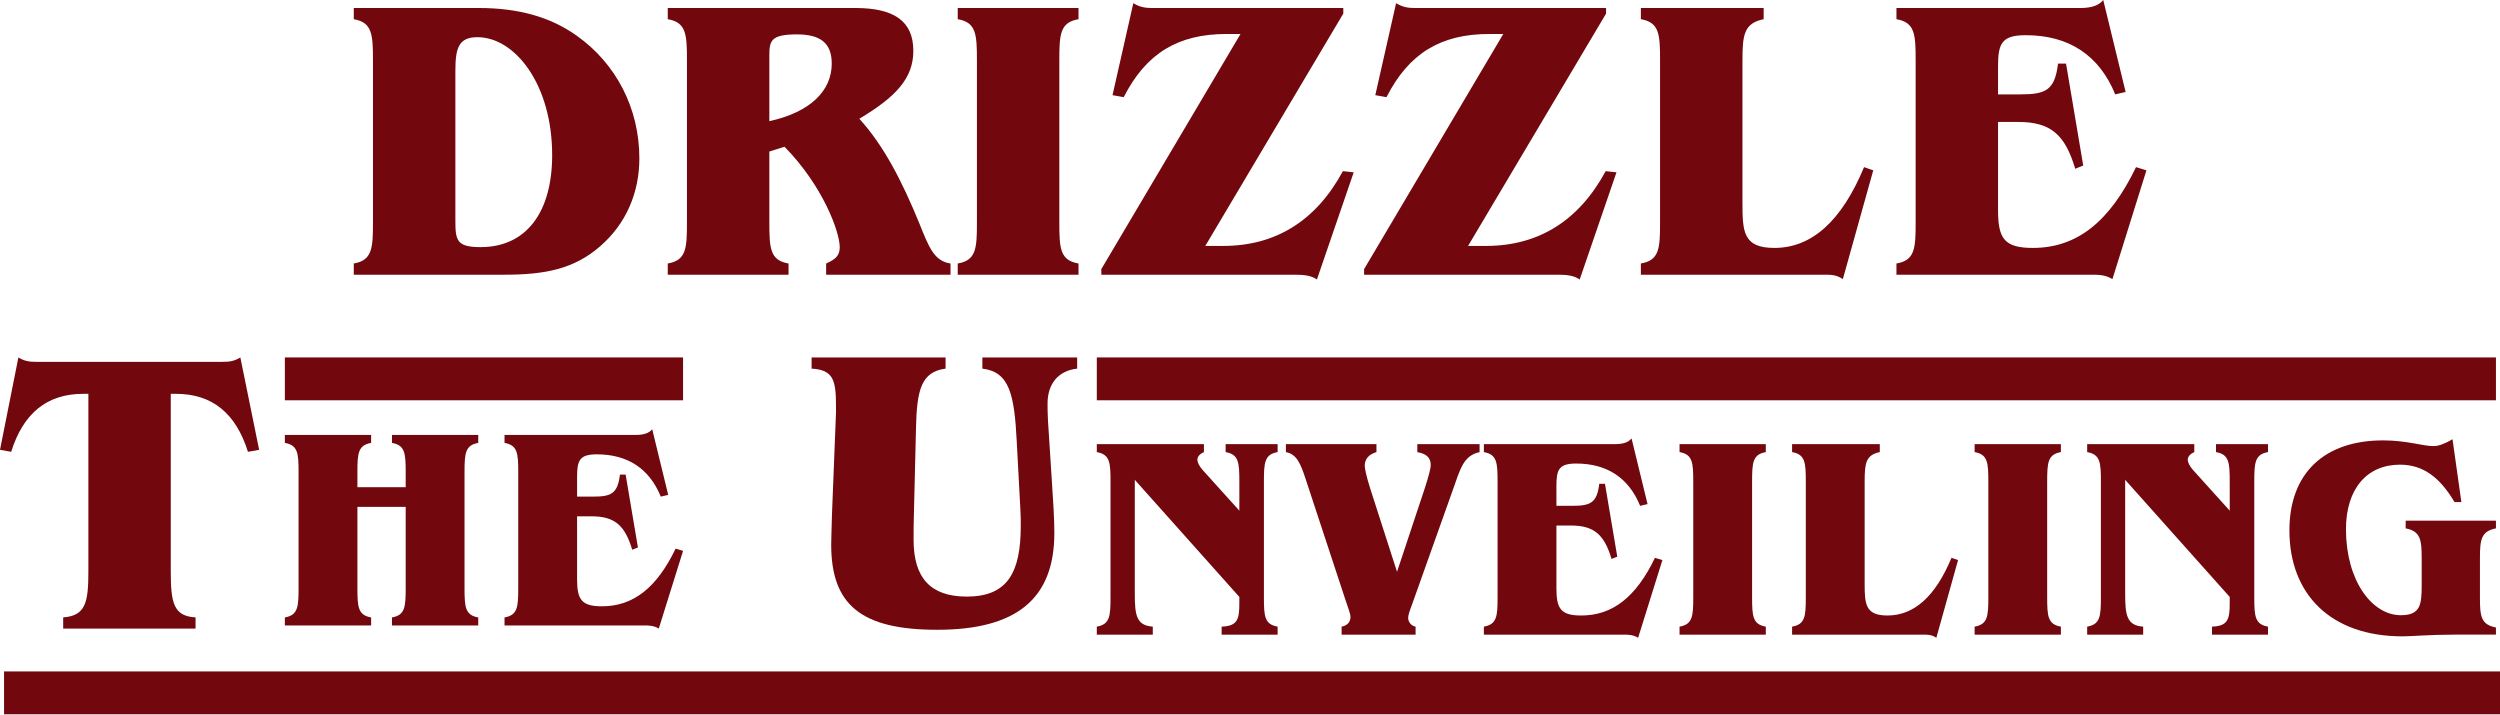
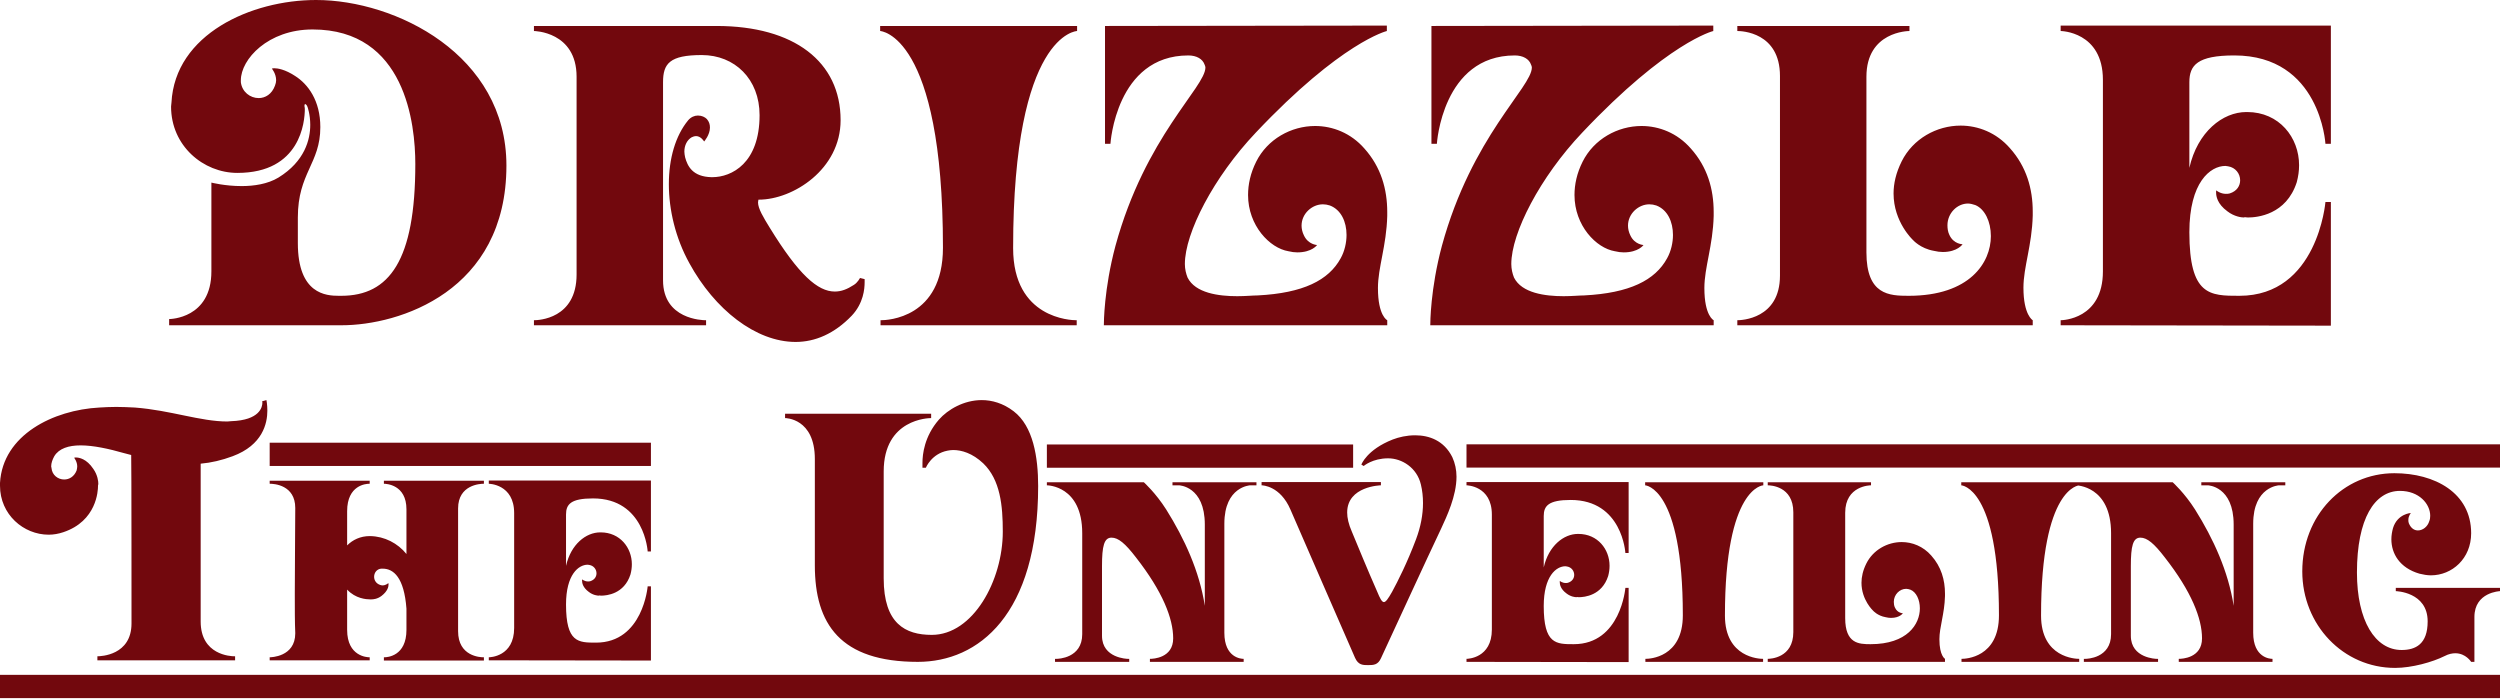
- <svg xmlns="http://www.w3.org/2000/svg" version="1.1" id="svg2" width="583.453" height="166.699" viewBox="0 0 583.453 166.699" xml:space="preserve">
+ <svg xmlns="http://www.w3.org/2000/svg" version="1.1" id="svg2" width="859.8" height="240.094" viewBox="0 0 859.8 240.094" xml:space="preserve">
  <defs id="defs6" />
-   <path d="M 106.276,49.554 V 16.611 c 0,-5.226 0.653,-7.932 5.134,-7.932 8.774,0 17.455,11.012 17.455,27.53 0,13.252 -5.974,21.464 -16.709,21.464 -5.601,0 -5.881,-1.586 -5.881,-6.253 0,-0.56 0,-1.213 0,-1.866 z M 82.566,64.112 h 35.098 c 9.521,0 16.335,-1.307 22.496,-6.719 5.881,-5.133 9.054,-12.319 9.054,-20.438 0,-11.665 -5.414,-22.117 -14.655,-28.65 C 128.398,3.92 120.931,1.866 111.69,1.866 H 82.566 v 2.613 c 4.294,0.747 4.481,3.546 4.481,9.612 v 37.795 c 0,6.066 -0.187,8.866 -4.481,9.612 z m 73.275,0 h 28.19 v -2.613 c -4.294,-0.747 -4.481,-3.453 -4.481,-9.612 v -16.518 l 3.547,-1.12 c 9.054,9.239 12.882,19.971 12.882,23.424 0,1.866 -0.84,2.8 -3.174,3.826 v 2.613 h 29.03 v -2.613 c -3.827,-0.56 -5.041,-3.826 -7.188,-9.146 -4.107,-10.079 -8.401,-18.384 -14.095,-24.637 8.401,-5.039 12.602,-9.332 12.602,-15.865 0,-6.906 -4.481,-9.985 -13.535,-9.985 H 155.841 v 2.613 c 4.294,0.747 4.481,3.453 4.481,9.612 v 37.795 c 0,6.159 -0.187,8.866 -4.481,9.612 z M 179.551,28.277 V 13.158 c 0,-3.546 0.187,-5.133 6.441,-5.133 5.507,0 8.121,2.053 8.121,6.813 0,6.439 -5.134,11.385 -14.562,13.438 z m 43.965,35.836 h 28.19 v -2.613 c -4.294,-0.747 -4.481,-3.453 -4.481,-9.612 v -37.795 c 0,-6.159 0.187,-8.866 4.481,-9.612 V 1.866 h -28.19 v 2.613 c 4.294,0.747 4.481,3.453 4.481,9.612 v 37.795 c 0,6.159 -0.187,8.866 -4.481,9.612 z M 281.296,57.393 313.5,3.173 V 1.866 H 269.535 c -0.187,0 -0.467,0 -0.653,0 -1.307,0 -2.707,-0.093 -4.387,-1.12 l -4.854,21.464 2.614,0.467 c 5.227,-10.265 12.695,-14.745 23.99,-14.745 h 3.267 l -32.484,54.873 v 1.307 h 45.179 c 2.147,0 3.827,0.187 5.134,1.12 l 8.588,-25.01 -2.52,-0.28 c -6.254,11.572 -15.682,17.451 -27.91,17.451 z m 61.327,0 L 374.827,3.173 V 1.866 h -43.965 c -0.187,0 -0.467,0 -0.653,0 -1.307,0 -2.707,-0.093 -4.387,-1.12 l -4.854,21.464 2.614,0.467 c 5.227,-10.265 12.695,-14.745 23.99,-14.745 h 3.267 l -32.484,54.873 v 1.307 h 45.179 c 2.147,0 3.827,0.187 5.134,1.12 l 8.588,-25.01 -2.52,-0.28 c -6.254,11.572 -15.682,17.451 -27.91,17.451 z m 40.325,6.719 h 42.845 c 1.494,0 2.8,0 4.294,1.027 l 7.094,-25.384 -2.147,-0.747 c -5.227,12.598 -12.228,18.851 -20.909,18.851 -7.281,0 -7.468,-3.733 -7.468,-10.545 V 14.092 c 0,-5.973 0.373,-8.679 4.947,-9.612 V 1.866 h -28.657 v 2.613 c 4.294,0.747 4.481,3.453 4.481,9.612 v 37.795 c 0,6.159 -0.187,8.866 -4.481,9.612 z m 59.647,0 h 45.459 c 1.68,0 3.267,0 4.947,1.027 l 7.934,-25.384 -2.427,-0.747 c -6.161,12.785 -13.815,18.851 -24.083,18.851 -6.721,0 -8.121,-2.24 -8.121,-8.866 V 28.463 h 4.761 c 7.748,0 10.921,3.173 13.255,10.919 l 1.867,-0.747 -4.014,-23.797 h -1.867 c -0.747,6.253 -2.894,7.186 -8.774,7.186 h -5.227 v -6.439 c 0,-5.319 0.747,-7.372 6.441,-7.372 10.081,0 17.175,4.666 20.909,13.812 L 496.082,21.464 490.855,0 c -1.027,1.307 -2.8,1.866 -5.321,1.866 h -42.938 v 2.613 c 4.294,0.747 4.481,3.453 4.481,9.612 v 37.795 c 0,6.159 -0.187,8.866 -4.481,9.612 z" id="text1-1-9-1-2" style="font-weight:bold;font-size:93.333px;line-height:1.25;font-family:'ITC Benguiat';-inkscape-font-specification:'ITC Benguiat, Bold';stroke-width:1;fill:#72080d;fill-opacity:1" aria-label="DRIZZLE" />
-   <g id="g1" transform="translate(-9.999986,135.1524)" style="fill:#72080d;fill-opacity:1">
-     <path d="M 269.173,-22.773 V 4.227 c 0,4.4 -0.133,6.333 -3.2,6.867 v 1.867 h 13.067 v -1.867 c -3.867,-0.267 -4.2,-2.733 -4.2,-7.733 V -23.173 l 24.4,27.333 v 1.533 c 0,3.733 -0.467,5.267 -4.133,5.4 v 1.867 h 13.067 v -1.867 c -3.067,-0.533 -3.2,-2.467 -3.2,-6.867 V -22.773 c 0,-4.4 0.133,-6.333 3.2,-6.867 v -1.867 h -12.133 v 1.867 c 3.067,0.533 3.2,2.467 3.2,6.867 v 6.8 l -8.6,-9.533 c -0.8,-0.867 -1.2,-1.867 -1.2,-2.333 0,-0.667 0.467,-1.333 1.533,-1.8 v -1.867 h -25 v 1.867 c 3.067,0.533 3.2,2.467 3.2,6.867 z m 86.133,-8.733 h -14.533 v 1.867 c 2.2,0.4 3.133,1.333 3.133,3.067 0,0.733 -0.467,2.467 -1.333,5.2 l -6.533,19.667 -6.267,-19.467 c -0.933,-2.933 -1.267,-4.733 -1.267,-5.267 0,-1.6 0.933,-2.667 2.733,-3.2 v -1.867 h -21.133 v 1.867 c 2.467,0.467 3.4,2.533 4.667,6.467 l 9.333,28.333 c 0.533,1.667 1.067,2.867 1.067,3.667 0,1.2 -0.733,2 -2.067,2.267 v 1.867 h 17.267 v -1.867 c -1.067,-0.2 -1.733,-1.133 -1.733,-2.067 0,-0.6 0.333,-1.6 0.867,-3 l 9.4,-26.4 c 1.867,-5.133 2.467,-8.4 6.4,-9.267 z m 1,44.467 h 32.467 c 1.2,0 2.333,0 3.533,0.733 l 5.667,-18.133 -1.733,-0.533 c -4.4,9.133 -9.867,13.467 -17.2,13.467 -4.8,0 -5.8,-1.6 -5.8,-6.333 v -14.667 h 3.4 c 5.533,0 7.8,2.267 9.467,7.8 l 1.333,-0.533 -2.867,-17 h -1.333 c -0.533,4.467 -2.067,5.133 -6.267,5.133 h -3.733 v -4.6 c 0,-3.8 0.533,-5.267 4.6,-5.267 7.2,0 12.267,3.333 14.933,9.867 l 1.733,-0.4 -3.733,-15.333 c -0.733,0.933 -2,1.333 -3.8,1.333 h -30.667 v 1.867 c 3.067,0.533 3.2,2.467 3.2,6.867 V 4.227 c 0,4.4 -0.133,6.333 -3.2,6.867 z m 45.667,0 h 20.133 v -1.867 c -3.067,-0.533 -3.2,-2.467 -3.2,-6.867 V -22.773 c 0,-4.4 0.133,-6.333 3.2,-6.867 v -1.867 h -20.133 v 1.867 c 3.067,0.533 3.2,2.467 3.2,6.867 V 4.227 c 0,4.4 -0.133,6.333 -3.2,6.867 z m 26.267,0 h 30.6 c 1.067,0 2,0 3.067,0.733 l 5.067,-18.133 -1.533,-0.533 c -3.733,9 -8.733,13.467 -14.933,13.467 -5.2,0 -5.333,-2.667 -5.333,-7.533 V -22.773 c 0,-4.267 0.267,-6.2 3.533,-6.867 v -1.867 h -20.467 v 1.867 c 3.067,0.533 3.2,2.467 3.2,6.867 V 4.227 c 0,4.4 -0.133,6.333 -3.2,6.867 z m 42.6,0 h 20.133 v -1.867 c -3.067,-0.533 -3.2,-2.467 -3.2,-6.867 V -22.773 c 0,-4.4 0.133,-6.333 3.2,-6.867 v -1.867 h -20.133 v 1.867 c 3.067,0.533 3.2,2.467 3.2,6.867 V 4.227 c 0,4.4 -0.133,6.333 -3.2,6.867 z m 29.467,-35.733 V 4.227 c 0,4.4 -0.133,6.333 -3.2,6.867 v 1.867 h 13.067 v -1.867 c -3.867,-0.267 -4.2,-2.733 -4.2,-7.733 V -23.173 l 24.4,27.333 v 1.533 c 0,3.733 -0.467,5.267 -4.133,5.4 v 1.867 h 13.067 v -1.867 c -3.067,-0.533 -3.2,-2.467 -3.2,-6.867 V -22.773 c 0,-4.4 0.133,-6.333 3.2,-6.867 v -1.867 h -12.133 v 1.867 c 3.067,0.533 3.2,2.467 3.2,6.867 v 6.8 l -8.6,-9.533 c -0.8,-0.867 -1.2,-1.867 -1.2,-2.333 0,-0.667 0.467,-1.333 1.533,-1.8 v -1.867 h -25 v 1.867 c 3.067,0.533 3.2,2.467 3.2,6.867 z M 575.173,-4.907 v 6.467 c 0,4.467 -0.333,6.867 -4.867,6.867 -6.733,0 -12.8,-8.067 -12.8,-20.067 0,-9.4 4.867,-15.067 12.6,-15.067 5.333,0 9.267,2.867 12.733,8.733 h 1.6 l -2.067,-14.667 c -1.733,1 -3.133,1.6 -4.467,1.6 -2.467,0 -6.2,-1.333 -11.733,-1.333 -13.667,0 -21.867,7.6 -21.867,21 0,14.933 9.667,24.733 26.4,24.733 2.267,0 6.267,-0.4 12,-0.4 h 9.8 v -1.667 c -3.467,-0.667 -3.733,-2.6 -3.733,-6.867 v -9.333 c 0,-4.267 0.267,-6.267 3.733,-6.933 v -1.8 h -21.067 v 1.8 c 3.467,0.667 3.733,2.667 3.733,6.933 z" id="text1-1" style="font-weight:bold;font-size:66.667px;line-height:1.25;font-family:'ITC Benguiat';-inkscape-font-specification:'ITC Benguiat, Bold';fill:#72080d;fill-opacity:1" aria-label="NVEILING" />
-     <path d="m 255.506,-22.52 -0.933,-14.56 c -0.093,-1.68 -0.093,-2.987 -0.093,-3.92 0,-4.573 2.52,-7.653 6.907,-8.12 v -2.613 H 239.266 v 2.613 c 6.347,0.747 7.467,6.067 8.027,17.08 l 0.84,15.68 c 0.093,1.4 0.093,2.707 0.093,3.92 0,10.92 -3.08,16.52 -12.6,16.52 -8.493,0 -12.413,-4.387 -12.413,-13.253 0,-1.867 0,-4.013 0.093,-6.627 l 0.467,-19.32 c 0.187,-9.053 1.213,-13.253 6.907,-14 v -2.613 h -31.267 v 2.613 c 5.227,0.28 5.693,2.893 5.693,8.96 0,0.56 0,1.027 0,1.307 l -0.933,23.613 c -0.093,3.547 -0.187,5.973 -0.187,7.187 0,14 6.907,19.88 24.733,19.88 18.573,0 27.347,-7.28 27.347,-22.587 0,-3.453 -0.28,-7.467 -0.56,-11.76 z" id="text1-1-9" style="font-weight:bold;font-size:93.333px;line-height:1.25;font-family:'ITC Benguiat';-inkscape-font-specification:'ITC Benguiat, Bold';fill:#72080d;fill-opacity:1" aria-label="U" />
-     <path d="M 93.413,-16.853 H 104.68 V 2.08 c 0,4.4 -0.133,6.333 -3.2,6.867 v 1.867 h 20.133 V 8.947 c -3.067,-0.533 -3.2,-2.467 -3.2,-6.867 V -24.92 c 0,-4.4 0.133,-6.333 3.2,-6.867 v -1.867 h -20.133 v 1.867 c 3.067,0.533 3.2,2.467 3.2,6.867 v 3.467 H 93.413 V -24.92 c 0,-4.4 0.133,-6.333 3.2,-6.867 v -1.867 H 76.48 v 1.867 c 3.067,0.533 3.2,2.467 3.2,6.867 V 2.08 c 0,4.4 -0.133,6.333 -3.2,6.867 V 10.813 H 96.613 V 8.947 C 93.547,8.413 93.413,6.48 93.413,2.08 Z M 127.747,10.813 h 32.467 c 1.2,0 2.333,0 3.533,0.733 l 5.667,-18.133 -1.733,-0.533 c -4.4,9.133 -9.867,13.467 -17.2,13.467 -4.8,0 -5.8,-1.6 -5.8,-6.333 V -14.653 h 3.4 c 5.533,0 7.8,2.267 9.467,7.8 l 1.333,-0.533 -2.867,-17 h -1.333 c -0.533,4.467 -2.067,5.133 -6.267,5.133 h -3.733 v -4.6 c 0,-3.8 0.533,-5.267 4.6,-5.267 7.2,0 12.267,3.333 14.933,9.867 l 1.733,-0.4 -3.733,-15.333 c -0.733,0.933 -2,1.333 -3.8,1.333 H 127.747 v 1.867 c 3.067,0.533 3.2,2.467 3.2,6.867 V 2.08 c 0,4.4 -0.133,6.333 -3.2,6.867 z" id="text1-1-8" style="font-weight:bold;font-size:66.667px;line-height:1.25;font-family:'ITC Benguiat';-inkscape-font-specification:'ITC Benguiat, Bold';fill:#72080d;fill-opacity:1" aria-label="HE" />
-     <path d="M 24.747,11.547 H 55.64 V 8.933 C 50.507,8.653 49.853,5.573 49.853,-1.893 v -41.347 c 0.467,0 0.84,0 1.213,0 8.493,0 14,4.573 16.8,13.533 l 2.613,-0.467 -4.387,-21.56 c -1.493,0.933 -2.707,1.027 -4.2,1.027 H 18.493 c -1.493,0 -2.707,-0.093 -4.2,-1.027 l -4.293,21.56 2.613,0.467 c 2.8,-8.96 8.307,-13.533 16.8,-13.533 0.373,0 0.747,0 1.213,0 v 41.347 c 0,7.187 -0.56,10.453 -5.88,10.827 z" id="text1-1-9-1" style="font-weight:bold;font-size:93.333px;line-height:1.25;font-family:'ITC Benguiat';-inkscape-font-specification:'ITC Benguiat, Bold';fill:#72080d;fill-opacity:1" aria-label="T" />
-     <rect style="fill:#72080d;fill-opacity:1;stroke-width:1.333;stroke-linecap:round;stroke-linejoin:bevel" id="rect1-8-5-7" width="582.506" height="10" x="10.947" y="21.547" />
-     <rect style="fill:#72080d;fill-opacity:1;stroke-width:0.998;stroke-linecap:round;stroke-linejoin:bevel" id="rect1-8-5" width="326.533" height="10" x="265.973" y="-51.733" />
-     <rect style="fill:#72080d;fill-opacity:1;stroke-width:0.533;stroke-linecap:round;stroke-linejoin:bevel" id="rect1-8-5-2" width="92.933" height="10" x="76.48" y="-51.733" />
-   </g>
+   <path id="text1-2-2-8-2" style="font-weight:800;font-size:80px;line-height:1.25;font-family:DAVeau;-inkscape-font-specification:'DAVeau, Ultra-Bold';fill:#72080d;fill-opacity:1" d="m 432.12,166.907 v -1.04 h -28.88 v 1.04 h 2.24 c 0,0 8.88,0.24 8.88,13.52 v 27.92 c -1.84,-11.84 -6.96,-23.04 -13.28,-33.12 -3.6,-5.68 -7.68,-9.36 -7.68,-9.36 h -0.08 -33.28 v 1.04 c 0.16,0 12.16,0.08 12.16,16.48 v 34.72 c 0,8.32 -8.4,8.48 -8.8,8.48 -0.08,0 -0.08,0 -0.08,0 h -0.48 v 1.04 h 25.52 v -1.04 h -0.56 c 0,0 -8.8,-0.16 -8.8,-7.92 0,-0.08 0,-1.52 0,-3.68 0,-6.72 0,-20.32 0,-20.32 0,-6.88 0.72,-9.76 3.28,-9.76 2.32,0 4.72,2 8.4,6.8 9.2,11.76 12.8,21.04 12.8,27.84 0,6.8 -6.96,7.04 -7.92,7.04 0,0 -0.08,0 -0.08,0 v 1.04 h 32.24 v -1.04 c 0,0 0,0 -0.08,0 -0.72,0 -6.56,-0.32 -6.56,-8.96 v -37.52 c 0,-12.8 8.88,-13.2 8.88,-13.2 z m 38.4,61.84 c 1.92,0 3.36,-0.08 4.4,-2.32 5.2,-11.2 15.44,-33.52 20.72,-44.64 1.92,-4.16 5.28,-11.2 5.28,-17.84 0,-2.32 -0.48,-4.64 -1.44,-6.72 -2.88,-5.76 -8,-7.52 -12.8,-7.52 -2.88,0 -5.6,0.64 -7.68,1.44 -8.96,3.52 -10.8,8.64 -10.8,8.64 l 0.8,0.48 c 0,0 3.04,-2.64 8.4,-2.64 4.72,0 9.92,3.2 11.28,9.04 0.48,2 0.72,4.16 0.72,6.32 0,4 -0.8,8.24 -2.4,12.48 -3.04,8.08 -6.24,14.4 -8.24,18.08 -1.36,2.4 -2.16,3.52 -2.8,3.52 -0.72,0 -1.36,-1.28 -2.32,-3.6 -3.52,-8 -6.16,-14.48 -8.72,-20.64 -1.12,-2.56 -1.6,-4.72 -1.6,-6.56 0,-9.12 11.6,-9.36 11.6,-9.36 v -1.12 h -41.04 v 1.12 0 c 0,0 0,0 0,0 0.32,0 6.4,0.16 9.92,8.32 5.6,12.8 16.64,38.32 22.24,51.04 1.12,2.48 2.72,2.48 4.48,2.48 z m 89.6,-1.04 v -25.52 h -1.12 c 0,0 -1.6,19.36 -17.76,19.36 -6.08,0 -10.32,0 -10.32,-13.12 0,-10.32 4.32,-13.68 7.44,-13.68 0.16,0 0.4,0.08 0.56,0.08 1.52,0.24 2.48,1.52 2.48,2.88 0,1.12 -0.64,2.24 -2.16,2.72 -0.24,0.08 -0.56,0.08 -0.8,0.08 -1.12,0 -2,-0.72 -2,-0.72 0,0 0,0.16 0,0.48 0,0.72 0.24,2.32 2.32,3.84 1.44,1.12 2.96,1.28 3.44,1.28 0.08,0 0.16,-0.08 0.16,-0.08 0,0 0.24,0.08 0.64,0.08 1.92,0 7.92,-0.56 10.08,-7.28 0.32,-1.2 0.48,-2.32 0.48,-3.52 0,-5.68 -4.08,-10.96 -10.72,-10.96 0,0 -0.08,0 -0.16,0 -4.88,0 -10.08,4.08 -11.76,11.52 0,-0.16 0,-2.56 0,-5.6 0,-4.64 0,-10.8 0,-12.08 0,-3.52 1.68,-5.52 9.28,-5.52 17.76,0 18.8,18.24 18.8,18.24 h 1.12 v -24.4 c -0.08,0 -55.76,0 -55.76,0 v 1.12 c 0,0 8.72,0.08 8.72,10.08 v 39.52 c 0,9.92 -8.4,10.08 -8.72,10.08 0,0 0,0 0,0 v 1.04 z m 46.24,-1.12 c 0,0 0,0 -0.08,0 -1.04,0 -13.04,-0.32 -13.04,-14.88 0,-44.4 13.2,-44.8 13.2,-44.8 v -1.04 h -40.64 v 1.04 c 0,0 12.96,0.56 12.96,44.72 0,14.56 -11.52,14.96 -12.8,14.96 -0.08,0 -0.08,0 -0.08,0 v 1.04 h 40.48 z m 60.64,-6.72 c 0,-4.24 1.76,-8.72 1.92,-14.88 0,-0.32 0,-0.56 0,-0.8 0,-4.72 -1.28,-9.28 -4.72,-13.12 -2.8,-3.2 -6.56,-4.64 -10.16,-4.64 -4.96,0 -9.84,2.72 -12.16,7.36 -1.2,2.4 -1.68,4.64 -1.68,6.64 0,5.92 4,9.6 4,9.6 0,0 1.52,1.76 4.32,2.24 0.64,0.16 1.28,0.24 1.84,0.24 3.04,0 4.08,-1.6 4.08,-1.6 0,0 -1.84,0 -2.72,-1.92 -0.32,-0.64 -0.4,-1.36 -0.4,-2 0,-2.48 2,-4.48 4.24,-4.48 0.48,0 1.04,0.16 1.52,0.32 1.92,0.8 3.2,3.36 3.2,6.4 0,5.44 -4.32,12.32 -16.96,12.32 -4,0 -8.72,-0.16 -8.72,-8.96 v -36.24 c 0,-9.36 8.64,-9.44 8.88,-9.44 0,0 0,0 0,0 v -1.04 h -35.52 v 1.04 c 0,0 0,0 0,0 0.88,0 8.8,0.24 8.8,9.28 0,10.32 0,30.96 0,41.2 0,8.96 -8,9.2 -8.8,9.2 0,0 0,0 0,0 v 1.04 h 60.96 v -1.04 c 0,0 -1.92,-1.04 -1.92,-6.72 z m 48.08,6.72 c 0,0 0,0 -0.08,0 -1.04,0 -13.04,-0.32 -13.04,-14.88 0,-44.4 13.2,-44.8 13.2,-44.8 v -1.04 h -40.64 v 1.04 c 0,0 12.96,0.56 12.96,44.72 0,14.56 -11.52,14.96 -12.8,14.96 -0.08,0 -0.08,0 -0.08,0 v 1.04 h 40.48 z m 70.88,-59.68 v -1.04 h -28.88 v 1.04 h 2.24 c 0,0 8.88,0.24 8.88,13.52 v 27.92 c -1.84,-11.84 -6.96,-23.04 -13.28,-33.12 -3.6,-5.68 -7.68,-9.36 -7.68,-9.36 h -0.08 -33.28 v 1.04 c 0.16,0 12.16,0.08 12.16,16.48 v 34.72 c 0,8.32 -8.4,8.48 -8.8,8.48 -0.08,0 -0.08,0 -0.08,0 h -0.48 v 1.04 h 25.52 v -1.04 h -0.56 c 0,0 -8.8,-0.16 -8.8,-7.92 0,-0.08 0,-1.52 0,-3.68 0,-6.72 0,-20.32 0,-20.32 0,-6.88 0.72,-9.76 3.28,-9.76 2.32,0 4.72,2 8.4,6.8 9.2,11.76 12.8,21.04 12.8,27.84 0,6.8 -6.96,7.04 -7.92,7.04 0,0 -0.08,0 -0.08,0 v 1.04 h 32.24 v -1.04 c 0,0 0,0 -0.08,0 -0.72,0 -6.56,-0.32 -6.56,-8.96 v -37.52 c 0,-12.8 8.88,-13.2 8.88,-13.2 z m 38,35.28 v 1.12 c 0,0 10.96,0.24 10.96,10.4 0,7.84 -4.16,9.84 -8.96,9.84 -9.12,0 -15.36,-10.08 -15.36,-26.64 0,-18.56 6.08,-28.08 14.8,-28.08 6.56,0 10.4,4.48 10.4,8.56 0,0.64 -0.08,1.28 -0.32,1.84 -0.56,1.92 -2.24,3.2 -3.92,3.2 -1.2,0 -2.4,-0.72 -3.12,-2.48 -0.16,-0.4 -0.16,-0.8 -0.16,-1.12 0,-1.44 0.88,-2.4 0.88,-2.4 0,0 -4.64,0.24 -6.16,5.2 -0.32,1.2 -0.56,2.48 -0.56,3.84 0,4.88 2.8,9.84 9.68,11.84 1.28,0.32 2.64,0.56 3.92,0.56 7.28,0 13.84,-5.76 13.84,-14.48 0,-13.92 -12.56,-20.64 -26.4,-20.64 -17.6,0 -31.68,14.48 -31.68,33.76 0,18.4 14.08,33.2 31.92,33.2 5.76,0 12.88,-2 17.04,-4.08 1.36,-0.72 2.64,-0.96 3.68,-0.96 3.6,0 5.44,2.96 5.44,2.96 h 1.12 v -15.44 c 0,-8.56 8.8,-8.88 8.8,-8.88 v -1.12 z M 157.547,174.854 c 0,-8.16 7.68,-8.48 8.72,-8.48 0.08,0 0.16,0 0.16,0 v -1.04 h -34.4 v 1.04 c 0,0 0,0 0,0 0.72,0 7.76,0.24 7.76,8.8 v 15.36 c -2.96,-3.68 -7.52,-6.08 -12.48,-6.16 -0.08,0 -0.08,0 -0.16,0 -3.2,0 -5.84,1.28 -7.76,3.2 v -11.76 c 0,-9.04 6.56,-9.44 7.6,-9.44 0.08,0 0.16,0 0.16,0 v -1.04 H 92.747 v 1.04 c 0,0 0,0 0.16,0 1.28,0 8.64,0.4 8.64,8.32 0,7.2 -0.16,19.12 -0.16,29.52 0,5.12 0,9.92 0.16,13.52 0,0 0,0 0,0.08 0,8.16 -8.48,8.24 -8.8,8.24 0,0 0,0 0,0 v 1.04 h 34.4 v -1.04 c 0,0 0,0 -0.08,0 -0.72,0 -7.68,-0.24 -7.68,-9.44 v -13.84 c 2.88,3.12 6.64,3.36 7.84,3.36 0.24,0 0.4,0 0.4,0 0,0 0.08,0 0.16,0 0.48,0 2,-0.08 3.44,-1.2 2.08,-1.6 2.4,-3.12 2.4,-3.92 0,-0.32 -0.08,-0.48 -0.08,-0.48 0,0 -0.8,0.8 -2,0.8 -0.24,0 -0.56,-0.08 -0.8,-0.16 -1.44,-0.48 -2.08,-1.68 -2.08,-2.8 0,-1.36 0.88,-2.64 2.4,-2.8 0.16,0 0.4,0 0.56,0 3.68,0 7.36,2.96 8.16,13.76 v 7.28 c 0,9.04 -6.56,9.44 -7.6,9.44 -0.16,0 -0.16,0 -0.16,0 v 1.12 h 34.4 v -1.12 c 0,0 -0.08,0 -0.16,0 -1.12,0 -8.72,-0.32 -8.72,-8.96 z m 66.32,52.32 v -25.52 h -1.12 c 0,0 -1.6,19.36 -17.76,19.36 -6.08,0 -10.32,0 -10.32,-13.12 0,-10.32 4.32,-13.68 7.44,-13.68 0.16,0 0.4,0.08 0.56,0.08 1.52,0.24 2.48,1.52 2.48,2.88 0,1.12 -0.64,2.24 -2.16,2.72 -0.24,0.08 -0.56,0.08 -0.8,0.08 -1.12,0 -2,-0.72 -2,-0.72 0,0 0,0.16 0,0.48 0,0.72 0.24,2.32 2.32,3.84 1.44,1.12 2.96,1.28 3.44,1.28 0.08,0 0.16,-0.08 0.16,-0.08 0,0 0.24,0.08 0.64,0.08 1.92,0 7.92,-0.56 10.08,-7.28 0.32,-1.2 0.48,-2.32 0.48,-3.52 0,-5.68 -4.08,-10.96 -10.72,-10.96 0,0 -0.08,0 -0.16,0 -4.88,0 -10.08,4.08 -11.76,11.52 0,-0.16 0,-2.56 0,-5.6 0,-4.64 0,-10.8 0,-12.08 0,-3.52 1.68,-5.52 9.28,-5.52 17.76,0 18.8,18.24 18.8,18.24 h 1.12 v -24.4 c -0.08,0 -55.76,0 -55.76,0 v 1.12 c 0,0 8.72,0.08 8.72,10.08 v 39.52 c 0,9.92 -8.4,10.08 -8.72,10.08 0,0 0,0 0,0 v 1.04 z m 124.747,-85.734 c -3.627,-2.773 -7.467,-3.84 -10.987,-3.84 -6.08,0 -11.627,3.2 -14.72,6.72 -5.013,5.76 -5.653,11.947 -5.653,14.827 0,1.067 0,1.707 0,1.707 h 1.173 c 0,0 1.92,-4.8 7.467,-5.867 0.533,-0.107 1.28,-0.213 1.92,-0.213 2.88,0 6.613,1.067 10.347,4.587 5.867,5.653 6.72,14.507 6.72,23.467 0,16.853 -10.24,35.52 -24.427,35.52 v 0 0 c -9.067,0 -16.533,-3.84 -16.533,-19.413 v -36.8 c 0,-18.133 15.573,-18.347 16.32,-18.347 0,0 0,0 0,0 v -1.493 h -50.24 v 1.493 c 0.107,0 10.24,0 10.24,14.08 0,9.173 0,36.587 0,36.587 0,20.16 8.747,33.173 35.413,33.173 v 0 c 20.8,0 41.387,-16.107 41.387,-60.48 0,-9.92 -1.707,-20.587 -8.427,-25.707 z M 91.627,137.6 l -1.493,0.427 c 0,0 0.107,0.213 0.107,0.427 0,1.493 -0.853,6.08 -10.773,6.4 -0.427,0 -0.853,0.107 -1.28,0.107 -9.28,0 -19.413,-3.84 -31.787,-4.8 -2.24,-0.107 -4.373,-0.213 -6.4,-0.213 -2.133,0 -4.053,0.107 -5.867,0.213 C 18.347,141.013 0.96,149.547 0,166.08 c 0,0.32 0,0.64 0,0.96 0,9.92 8.107,16.853 16.747,16.853 1.707,0 3.413,-0.32 5.013,-0.853 11.52,-3.84 11.947,-14.293 11.947,-15.893 0,-0.107 0,-0.213 0,-0.213 0,0 0.107,-0.213 0.107,-0.533 0,-0.853 -0.213,-2.987 -1.707,-5.12 -2.347,-3.52 -4.907,-3.947 -6.08,-3.947 -0.32,0 -0.533,0.107 -0.533,0.107 0,0 1.067,1.28 1.067,2.987 0,0.427 -0.107,0.853 -0.213,1.387 -0.853,2.133 -2.56,3.093 -4.267,3.093 -2.133,0 -4.16,-1.493 -4.373,-3.947 0,-0.213 -0.107,-0.427 -0.107,-0.533 0,-1.173 0.427,-2.347 1.067,-3.52 1.6,-2.667 4.907,-3.733 9.067,-3.733 4.373,0 9.707,1.173 14.933,2.667 0.853,0.213 1.707,0.427 2.453,0.64 0.107,0.533 0.107,57.92 0.107,57.92 0,10.987 -10.56,11.307 -11.733,11.307 0,0 0,0 0,0 v 1.387 h 47.36 v -1.387 c 0,0 -0.107,0 -0.213,0 -1.28,0 -11.627,-0.427 -11.627,-11.947 v -54.294 c 3.627,-0.32 7.253,-1.173 10.987,-2.56 10.347,-3.84 11.947,-11.307 11.947,-15.68 0,-2.133 -0.32,-3.627 -0.32,-3.627 z" />
+   <path d="m 117.367,101.733 c -0.133,0 -0.533,0 -0.8,0 -4.4,0 -14.133,-0.533 -14.133,-18.133 v -8.8 c 0,-15.333 7.733,-18.533 7.733,-31.067 0,-9.2 -4.267,-14.8 -8.667,-17.6 -3.467,-2.267 -6,-2.667 -7.2,-2.667 -0.533,0 -0.8,0.133 -0.8,0.133 0,0 1.467,1.733 1.467,4 0,0.533 -0.133,1.2 -0.4,1.867 -1.067,2.933 -3.333,4.267 -5.6,4.267 -2.933,0 -5.733,-2.133 -6.133,-5.467 0,-0.133 0,-0.4 0,-0.667 0,-7.2 9.333,-17.467 24.667,-17.467 32,0 35.333,32.667 35.333,46.267 0,33.2 -8.933,45.333 -25.467,45.333 z M 108.701,-1.9683838e-6 C 86.434,-1.9683838e-6 60.168,11.733 58.968,35.333 c 0,0.4 -0.133,0.8 -0.133,1.333 0,13.467 11.067,22.8 22.8,22.8 21.733,0 23.2,-17.6 23.2,-22 0,-0.667 -0.133,-0.933 -0.133,-0.933 0,0 0,-0.133 0,-0.133 0,-0.267 0.133,-0.667 0.267,-0.667 0,0 0,0.133 0.133,0.133 0.4,0.133 0.667,0.933 0.667,0.933 0,0 0.933,2.533 0.933,6.133 0,5.067 -1.867,12.533 -10.933,18.133 -3.733,2.267 -8.533,2.933 -12.667,2.933 -5.733,0 -10.4,-1.2 -10.4,-1.2 v 30.533 c 0,16.267 -14.267,16.4 -14.533,16.4 0,0 0,0 0,0 v 2.133 h 59.333 c 19.733,0 56.667,-11.6 56.667,-54.933 C 174.167,18.8 136.034,-1.9683838e-6 108.701,-1.9683838e-6 Z M 297.367,96 295.767,95.6 c 0,0 -0.8,1.6 -2.133,2.4 -2.267,1.467 -4.267,2.267 -6.533,2.267 -5.867,0 -12.4,-5.733 -22.4,-22 -2.133,-3.467 -4,-6.533 -4,-8.667 0,-0.267 0.133,-0.667 0.133,-0.933 0.133,0 0.133,0 0.133,0 11.733,0 28.133,-10.4 28.133,-27.333 0,-20.133 -16,-32.4 -42.667,-32.4 h -62.8 v 1.733 c 0,0 14.667,0.133 14.667,15.733 v 68 c 0,15.333 -13.2,15.733 -14.667,15.733 0,0 0,0 0,0 v 1.733 h 59.2 v -1.733 c 0,0 0,0 -0.133,0 -1.067,0 -14.667,-0.267 -14.667,-13.733 0,-0.133 0,-0.133 0,-0.133 0,0 0,-31.467 0,-52.267 0,-6.933 0,-12.8 0,-15.733 0,-6.4 2.267,-9.333 13.333,-9.333 11.333,0 19.867,8.267 19.867,20.667 0,16.533 -9.6,21.333 -16.267,21.333 0,0 -0.133,0 -0.267,0 -6.533,-0.133 -8.267,-3.867 -9.067,-6.8 -0.133,-0.667 -0.267,-1.333 -0.267,-2 0,-2.133 0.933,-4 2.533,-4.933 0.533,-0.267 1.067,-0.4 1.467,-0.4 1.733,0 2.8,1.867 2.8,1.867 0,0 2,-2.267 2,-4.8 0,-1.067 -0.267,-2 -1.067,-2.933 -0.667,-0.667 -1.733,-1.2 -3.067,-1.2 -1.2,0 -2.4,0.533 -3.333,1.6 -4.4,5.333 -6.667,13.2 -6.667,22 0,8.8 2.267,18.533 7.067,27.2 8.667,15.867 22.8,27.067 36.533,27.067 6.667,0 13.333,-2.8 19.333,-9.067 4,-4.267 4.4,-9.2 4.4,-11.467 0,-0.667 0,-1.067 0,-1.067 z m 72.933,14.133 c 0,0 0,0 -0.133,0 -1.733,0 -21.733,-0.533 -21.733,-24.8 0,-74 22,-74.666 22,-74.666 V 8.933 h -67.733 v 1.733 c 0,0 21.6,0.933 21.6,74.533 0,24.267 -19.2,24.933 -21.333,24.933 -0.133,0 -0.133,0 -0.133,0 v 1.733 h 67.466 z M 473.9,99.066 c 0,-7.067 2.933,-14.533 3.2,-24.8 0,-0.533 0,-0.933 0,-1.333 0,-7.867 -2.133,-15.467 -7.867,-21.867 -4.667,-5.333 -10.933,-7.733 -16.933,-7.733 -8.267,0 -16.4,4.533 -20.267,12.267 -2,4 -2.8,7.867 -2.8,11.467 0,10.533 7.467,18.267 13.867,19.333 1.067,0.267 2.133,0.4 3.067,0.4 5.067,0 6.8,-2.533 6.8,-2.533 0,0 -3.067,-0.133 -4.533,-3.333 -0.533,-1.067 -0.8,-2.267 -0.8,-3.333 0,-4.133 3.6,-7.333 7.333,-7.333 0.8,0 1.6,0.133 2.4,0.4 3.867,1.467 5.733,5.6 5.733,10.133 0,2.667 -0.667,5.6 -2,8 -4.133,7.6 -12.933,12 -28.533,12.8 -1.6,0 -4.133,0.267 -7.067,0.267 -6.4,0 -14.4,-1.067 -17.067,-6.4 -0.533,-1.333 -0.933,-2.933 -0.933,-4.667 0,-10.667 9.867,-29.867 24.4,-45.2 29.467,-31.2 45.067,-34.933 45.067,-34.933 V 8.8 c -20,0 -96.933,0.133 -96.933,0.133 V 49.467 h 1.867 c 0,0 1.867,-30.4 26.8,-30.4 2.8,0 4.933,1.2 5.6,3.2 0.133,0.267 0.267,0.667 0.267,0.933 0,6.8 -20.667,23.733 -30.933,61.333 -4,14.933 -4,26.667 -4,27.333 0,0 0,0 0,0 h 97.466 v -1.733 c 0,0 -3.2,-1.467 -3.2,-11.067 z m 112.267,0 c 0,-7.067 2.933,-14.533 3.2,-24.8 0,-0.533 0,-0.933 0,-1.333 0,-7.867 -2.133,-15.467 -7.867,-21.867 -4.667,-5.333 -10.933,-7.733 -16.933,-7.733 -8.267,0 -16.4,4.533 -20.267,12.267 -2,4 -2.8,7.867 -2.8,11.467 0,10.533 7.467,18.267 13.867,19.333 1.067,0.267 2.133,0.4 3.067,0.4 5.067,0 6.8,-2.533 6.8,-2.533 0,0 -3.067,-0.133 -4.533,-3.333 -0.533,-1.067 -0.8,-2.267 -0.8,-3.333 0,-4.133 3.6,-7.333 7.333,-7.333 0.8,0 1.6,0.133 2.4,0.4 3.867,1.467 5.733,5.6 5.733,10.133 0,2.667 -0.667,5.6 -2,8 -4.133,7.6 -12.933,12 -28.533,12.8 -1.6,0 -4.133,0.267 -7.067,0.267 -6.4,0 -14.4,-1.067 -17.067,-6.4 -0.533,-1.333 -0.933,-2.933 -0.933,-4.667 0,-10.667 9.867,-29.867 24.4,-45.2 29.467,-31.2 45.067,-34.933 45.067,-34.933 V 8.8 c -20,0 -96.933,0.133 -96.933,0.133 V 49.467 h 1.867 c 0,0 1.867,-30.4 26.8,-30.4 2.8,0 4.933,1.2 5.6,3.2 0.133,0.267 0.267,0.667 0.267,0.933 0,6.8 -20.667,23.733 -30.933,61.333 -4,14.933 -4,26.667 -4,27.333 0,0 0,0 0,0 h 97.466 v -1.733 c 0,0 -3.2,-1.467 -3.2,-11.067 z m 109.733,-0.133 c 0,-7.067 2.933,-14.533 3.2,-24.8 0,-0.533 0,-0.933 0,-1.333 0,-7.867 -2.133,-15.467 -7.867,-21.867 -4.667,-5.333 -10.933,-7.733 -16.933,-7.733 -8.267,0 -16.4,4.533 -20.267,12.267 -2,4 -2.8,7.733 -2.8,11.067 0,9.867 6.667,16 6.667,16 0,0 2.533,2.933 7.2,3.733 1.067,0.267 2.133,0.4 3.067,0.4 5.067,0 6.8,-2.667 6.8,-2.667 0,0 -3.067,0 -4.533,-3.2 -0.533,-1.067 -0.667,-2.267 -0.667,-3.333 0,-4.133 3.333,-7.467 7.067,-7.467 0.8,0 1.733,0.267 2.533,0.533 3.2,1.333 5.333,5.6 5.333,10.667 0,9.067 -7.2,20.533 -28.267,20.533 -6.667,0 -14.533,-0.267 -14.533,-14.933 V 26.4 c 0,-15.6 14.4,-15.733 14.8,-15.733 0,0 0,0 0,0 V 8.933 h -59.2 v 1.733 c 0,0 0,0 0,0 1.467,0 14.667,0.4 14.667,15.467 0,17.2 0,51.6 0,68.666 0,14.933 -13.333,15.333 -14.667,15.333 0,0 0,0 0,0 v 1.733 h 101.6 v -1.733 c 0,0 -3.2,-1.733 -3.2,-11.2 z M 801.633,112 V 69.466 h -1.867 c 0,0 -2.667,32.267 -29.6,32.267 -10.133,0 -17.2,0 -17.2,-21.867 0,-17.2 7.2,-22.8 12.4,-22.8 0.267,0 0.667,0.133 0.933,0.133 2.533,0.4 4.133,2.533 4.133,4.8 0,1.867 -1.067,3.733 -3.6,4.533 -0.4,0.133 -0.933,0.133 -1.333,0.133 -1.867,0 -3.333,-1.2 -3.333,-1.2 0,0 0,0.267 0,0.8 0,1.2 0.4,3.867 3.867,6.4 2.4,1.867 4.933,2.133 5.733,2.133 0.133,0 0.267,-0.133 0.267,-0.133 0,0 0.4,0.133 1.067,0.133 3.2,0 13.2,-0.933 16.8,-12.133 0.533,-2 0.8,-3.867 0.8,-5.867 0,-9.467 -6.8,-18.267 -17.867,-18.267 0,0 -0.133,0 -0.267,0 -8.133,0 -16.8,6.8 -19.6,19.2 0,-0.267 0,-4.267 0,-9.333 0,-7.733 0,-18 0,-20.133 0,-5.867 2.8,-9.2 15.467,-9.2 29.6,0 31.333,30.4 31.333,30.4 h 1.867 V 8.8 c -0.133,0 -92.933,0 -92.933,0 v 1.867 c 0,0 14.533,0.133 14.533,16.8 v 65.866 c 0,16.533 -14,16.8 -14.533,16.8 0,0 0,0 0,0 v 1.733 z" id="text1" style="font-weight:800;font-size:133.333px;line-height:1.25;font-family:DAVeau;-inkscape-font-specification:'DAVeau, Ultra-Bold';fill:#72080d;fill-opacity:1" aria-label="DRIZZLE" />
+   <path id="rect3-1-2-1" style="fill:#72080d;stroke-width:0.888" d="m 504.359,152.814 h 355.442 v 8 H 504.359 Z m -144.319,0.051 h 105.328 v 8 H 360.04 Z M 92.747,152.254 H 223.867 v 8 H 92.747 Z M 0,232.094 h 859.8 v 8 H 0 Z" />
</svg>
